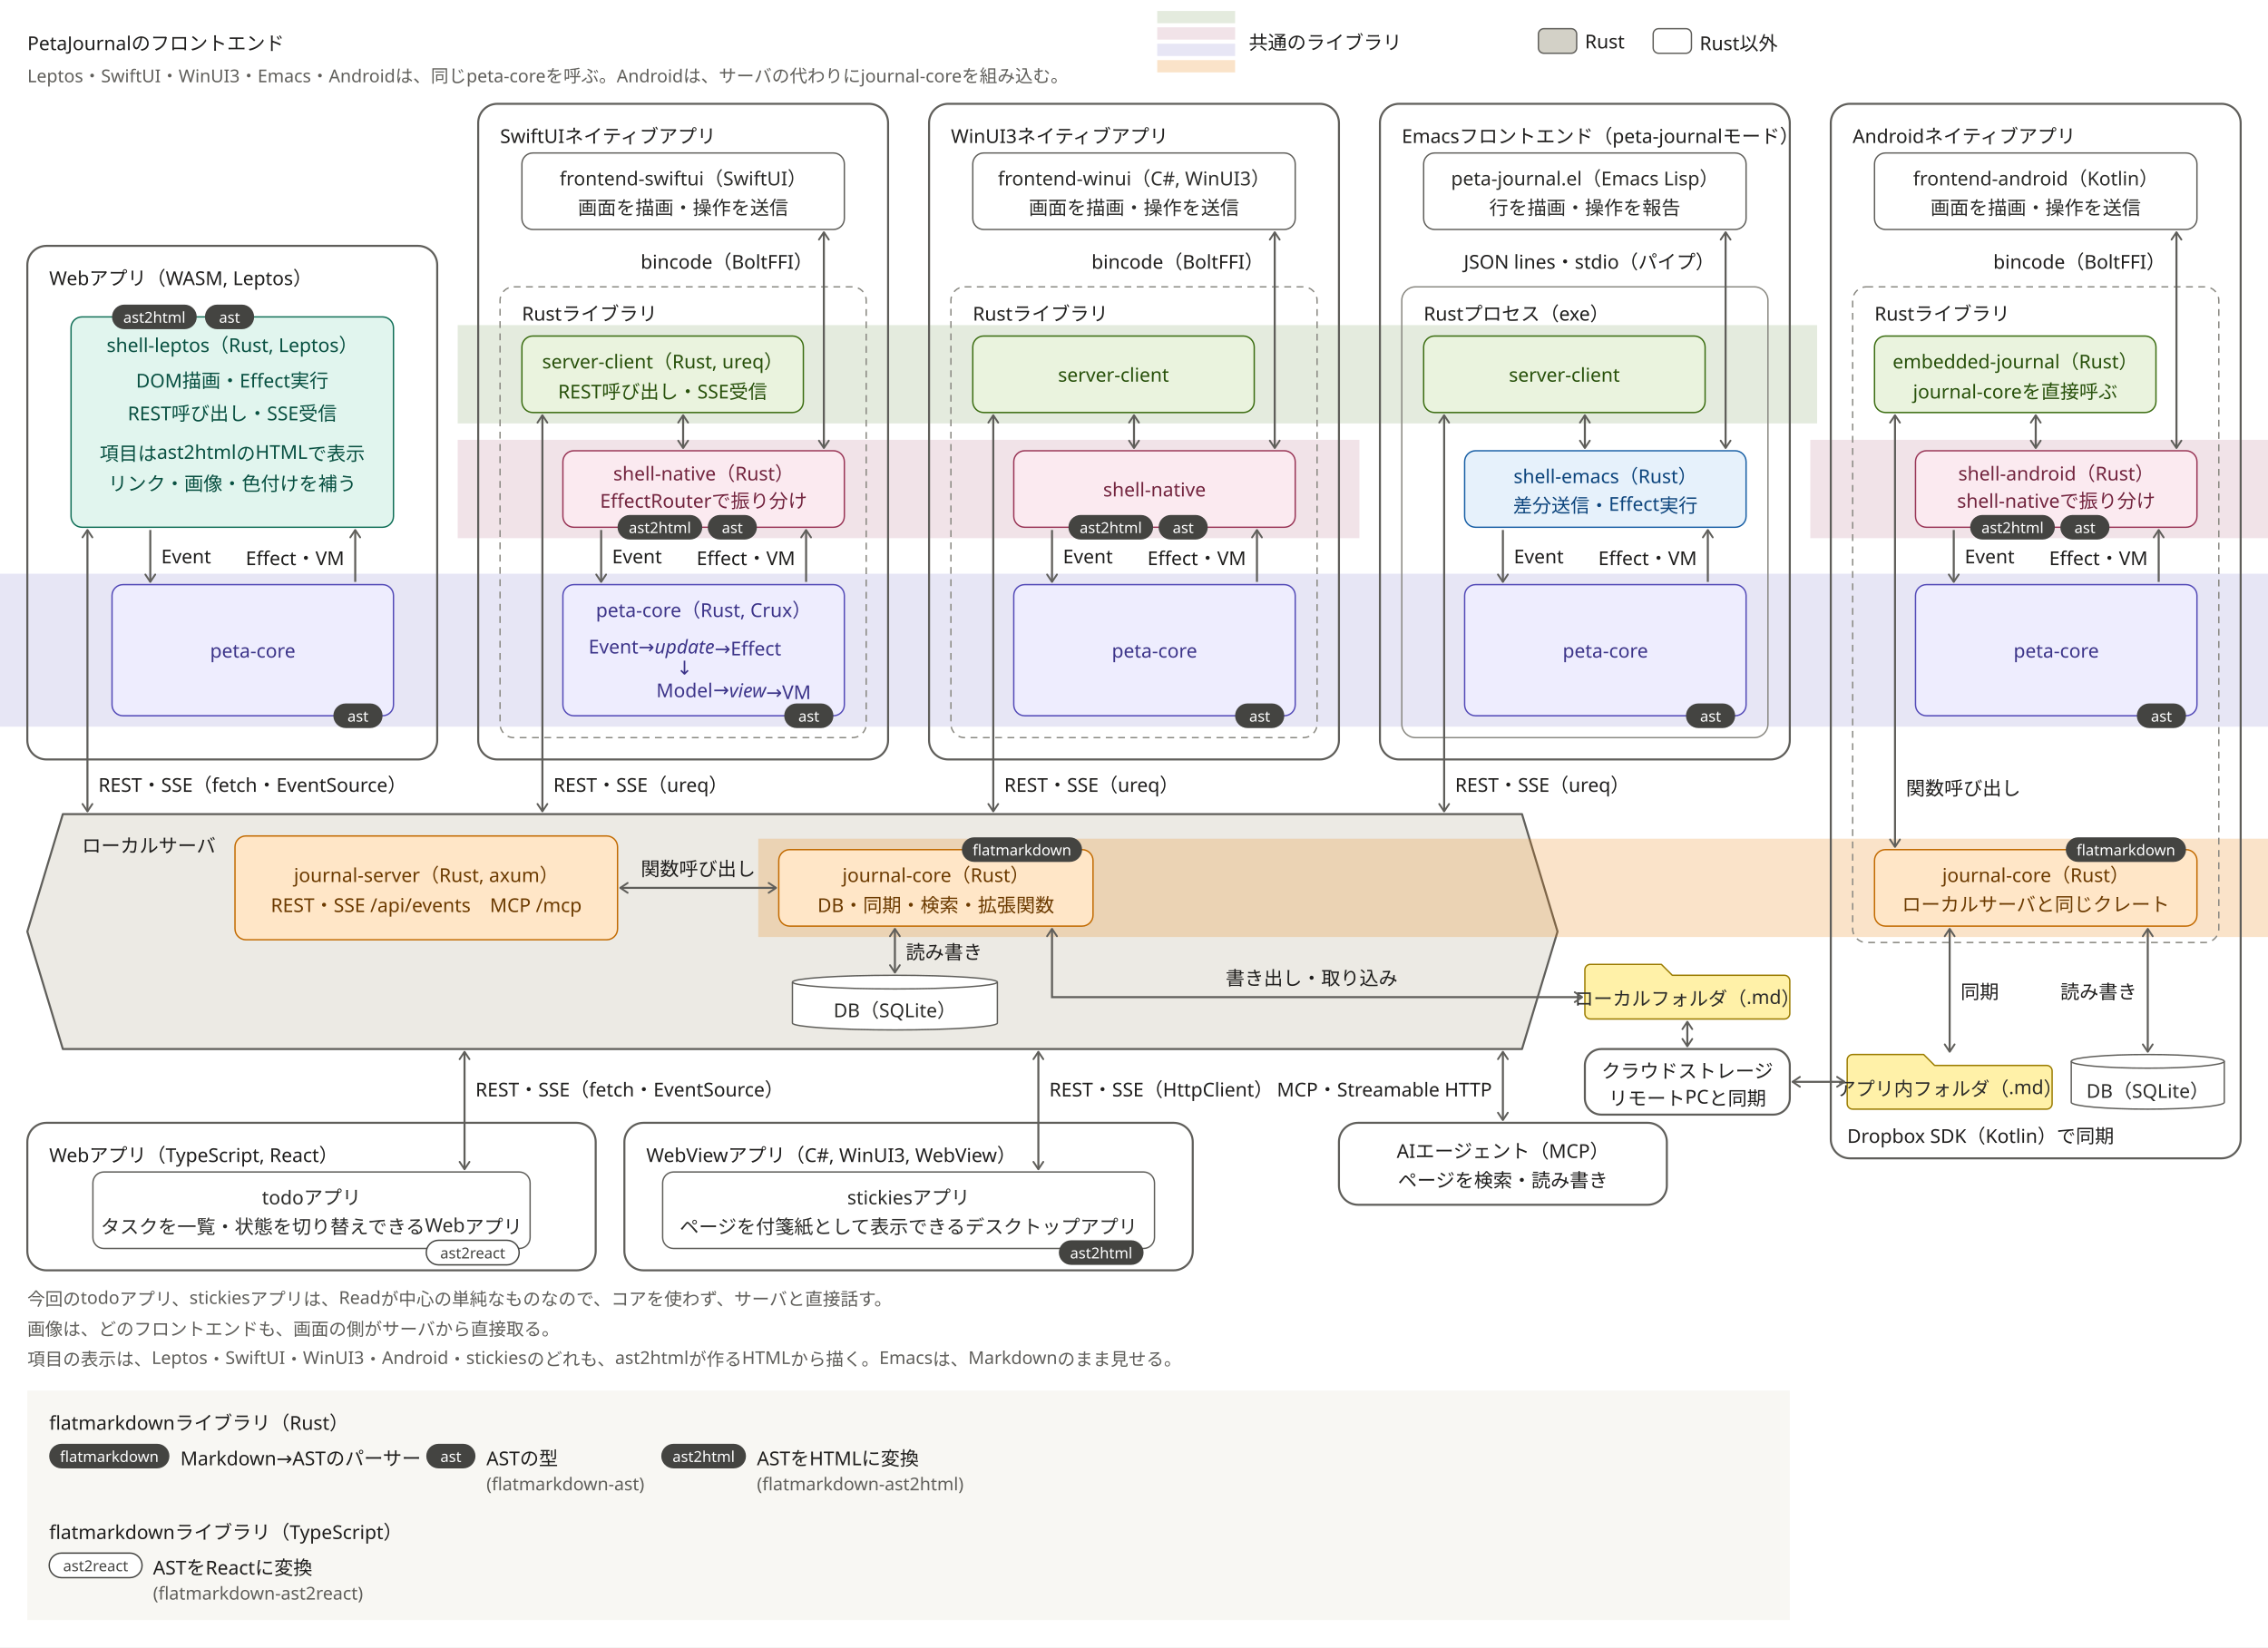
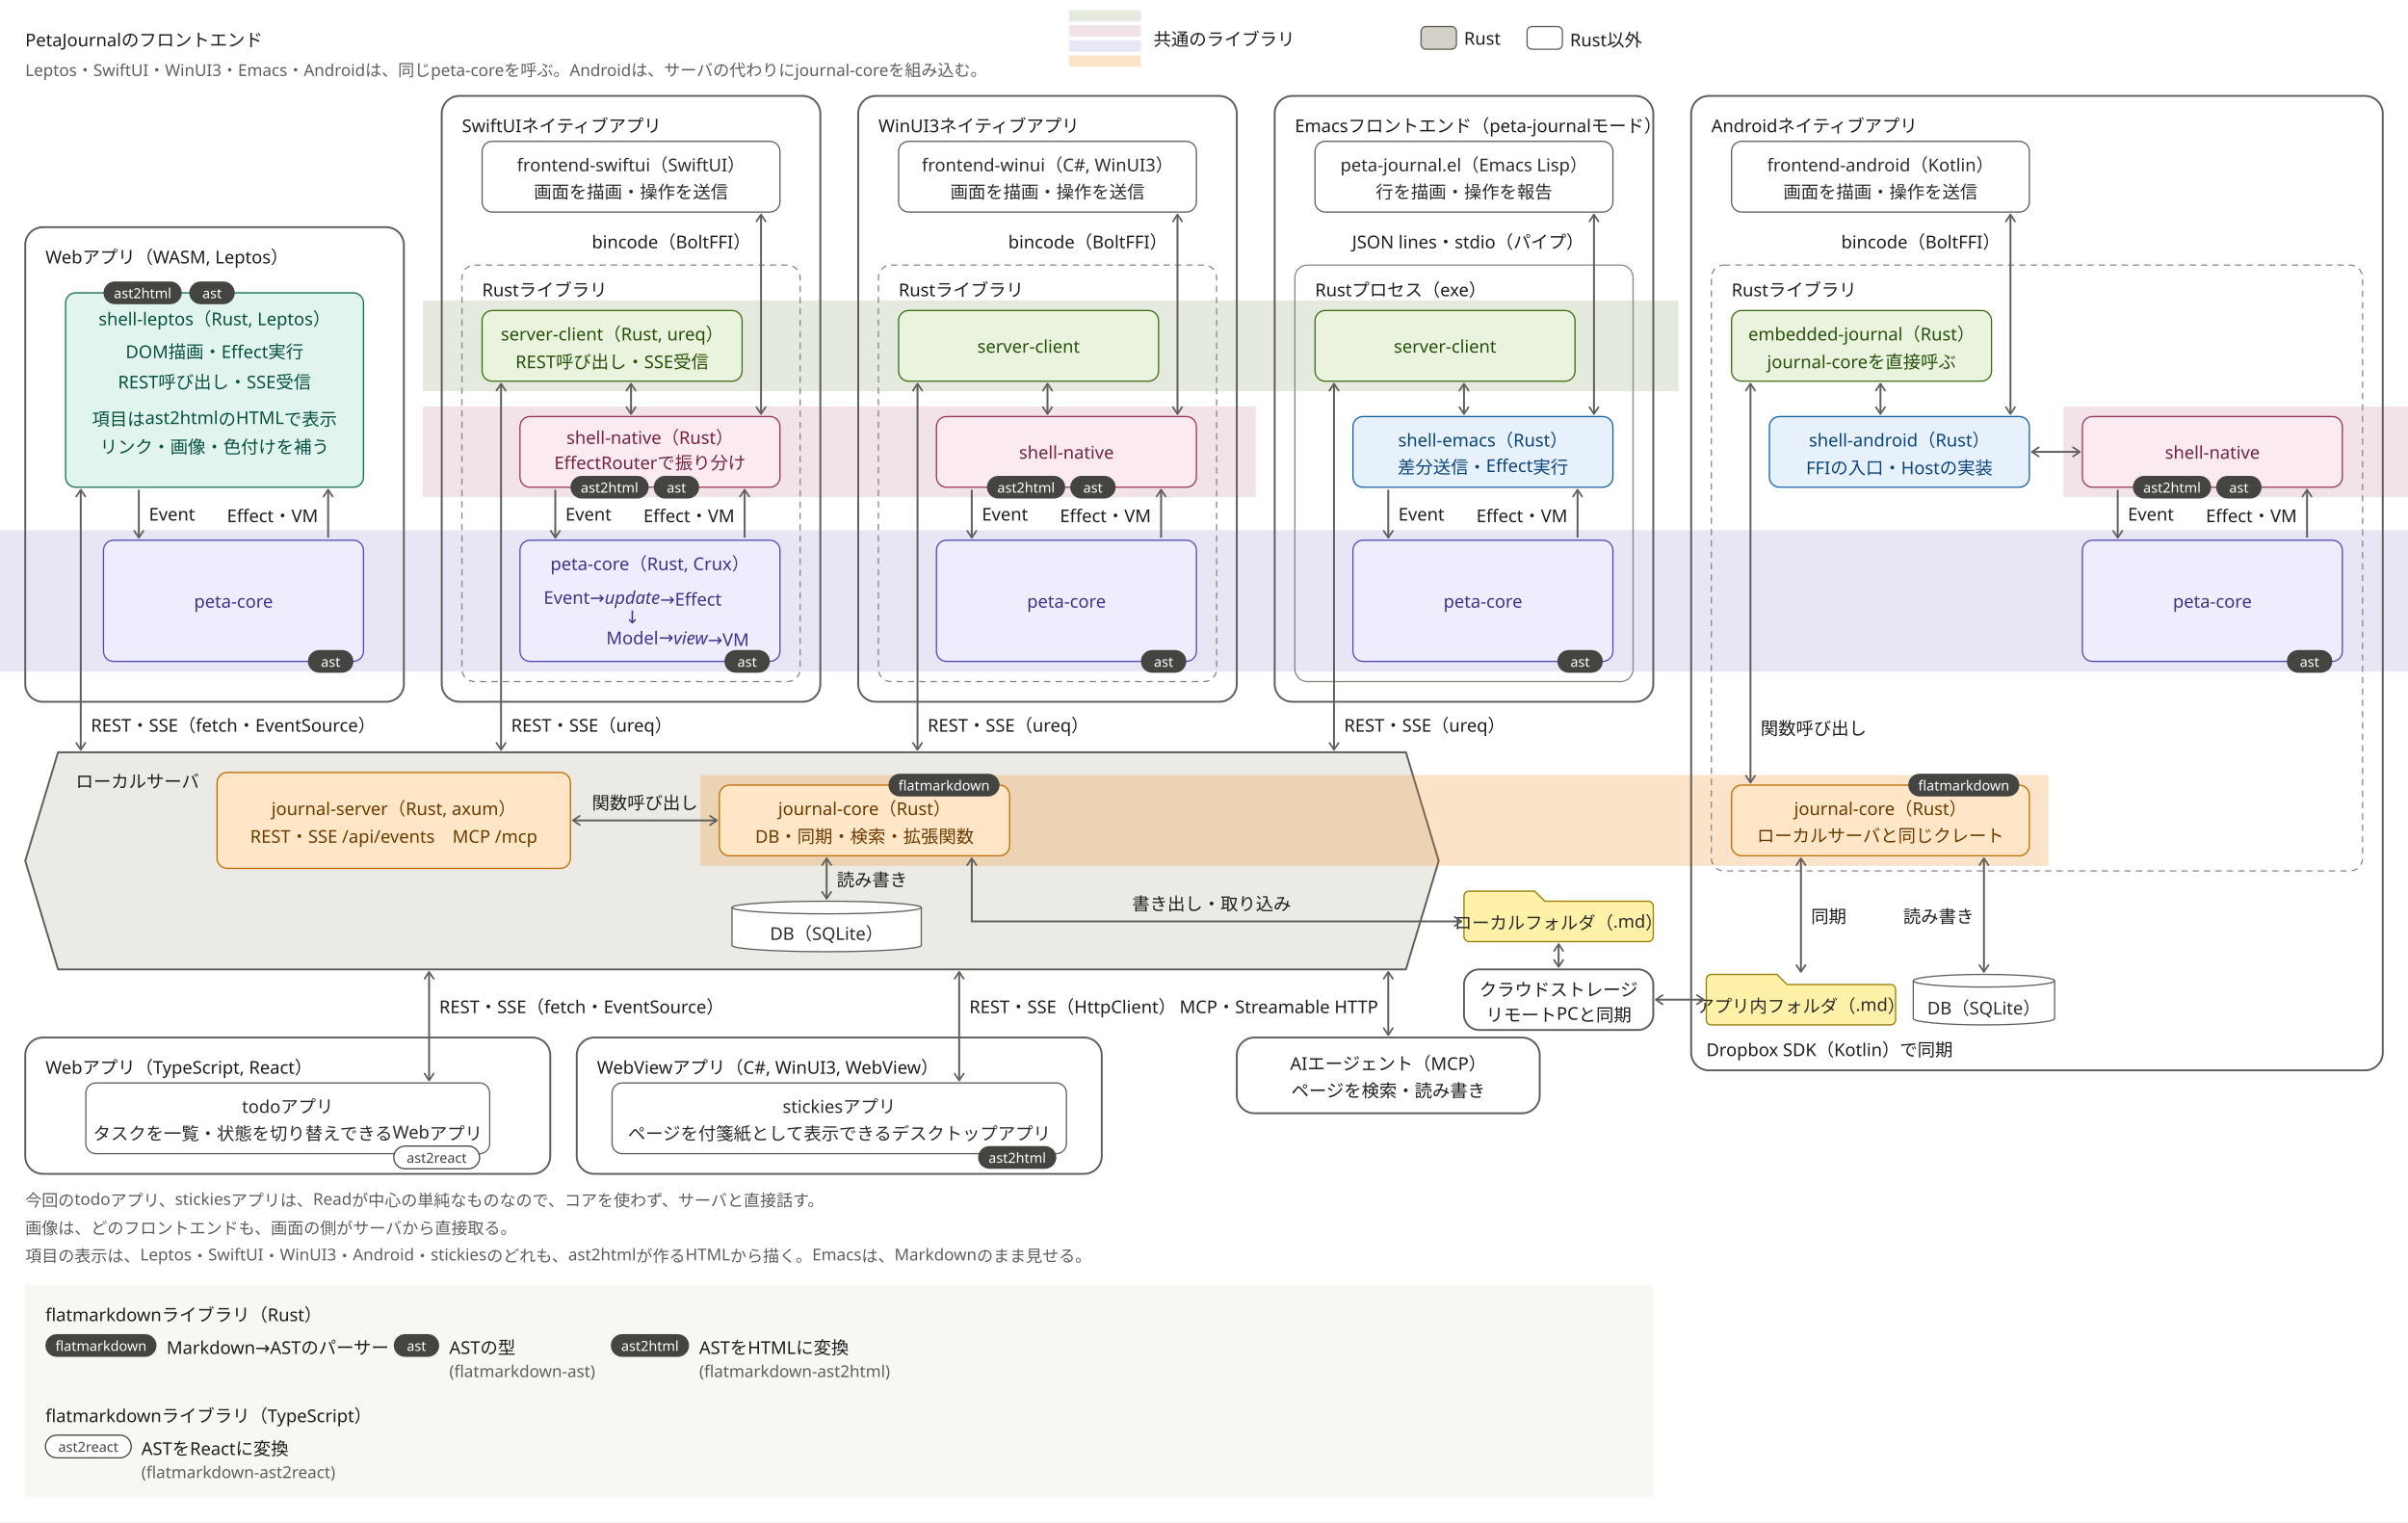
- <svg xmlns="http://www.w3.org/2000/svg" width="1660" height="1206" viewBox="0 0 1660 1206" role="img">
+ <svg xmlns="http://www.w3.org/2000/svg" width="1908" height="1206" viewBox="0 0 1908 1206" role="img">
  <defs>
    <marker id="arrow" viewBox="0 0 10 10" refX="8" refY="5" markerWidth="6" markerHeight="6" orient="auto-start-reverse">
      <path d="M2 1L8 5L2 9" fill="none" stroke="#5F5E5A" stroke-width="1.5" stroke-linecap="round" stroke-linejoin="round" />
    </marker>
    <style>
text { font-family: "Hiragino Sans", "Yu Gothic UI", "Meiryo", "Noto Sans JP", sans-serif; font-size: 14px; fill: #1F1E1D; }
.th { font-weight: 500; }
.note { font-size: 13px; fill: #5F5E5A; }
.arr { stroke: #5F5E5A; stroke-width: 1.5; fill: none; }
.frame { fill: none; stroke: #5F5E5A; stroke-width: 1.5; }
.inner { fill: none; stroke: #888780; stroke-width: 1; stroke-dasharray: 5 4; }
.teal rect { fill: #E1F5EE; stroke: #0F6E56; stroke-width: 1; }
.teal text { fill: #085041; }
.purple rect { fill: #EEEDFE; stroke: #534AB7; stroke-width: 1; }
.purple text { fill: #3C3489; }
.coral rect { fill: #FFE6C7; stroke: #C26A00; stroke-width: 1; }
.coral text { fill: #6B3A00; }
.gray rect { fill: #F1EFE8; stroke: #5F5E5A; stroke-width: 1; }
.gray text { fill: #2C2C2A; }
.blue rect { fill: #E6F1FB; stroke: #185FA5; stroke-width: 1; }
.blue text { fill: #0C447C; }
.pink rect { fill: #FBEAF0; stroke: #993556; stroke-width: 1; }
.pink text { fill: #72243E; }
.green rect { fill: #EAF3DE; stroke: #3B6D11; stroke-width: 1; }
.green text { fill: #27500A; }
.other rect { fill: #FFFFFF; }
.store path { fill: #FFFFFF; stroke: #5F5E5A; stroke-width: 1; stroke-linejoin: round; }
.store path.folder { fill: #FFF1A8; stroke: #9A7B00; }
.chip rect { fill: #444441; stroke: none; }
.chip text { fill: #FFFFFF; font-size: 11px; font-weight: 500; }
.wip rect { stroke-dasharray: 5 4; }
.badge rect { fill: #FAEEDA; stroke: #BA7517; stroke-width: 1; }
.badge text { fill: #854F0B; font-size: 12px; font-weight: 500; }
</style>
  </defs>
-   <rect x="0" y="0" width="1660" height="1206" fill="#FFFFFF" />
-   <rect x="0" y="420" width="1660" height="112" fill="#534AB7" fill-opacity="0.14" />
+   <rect x="0" y="0" width="1908" height="1206" fill="#FFFFFF" />
+   <rect x="0" y="420" width="1908" height="112" fill="#534AB7" fill-opacity="0.14" />
  <rect x="335" y="238" width="995" height="72" fill="#3B6D11" fill-opacity="0.14" />
  <rect x="335" y="322" width="660" height="72" fill="#993556" fill-opacity="0.14" />
-   <rect x="1325" y="322" width="335" height="72" fill="#993556" fill-opacity="0.14" />
+   <rect x="1635" y="322" width="273" height="72" fill="#993556" fill-opacity="0.14" />
  <polygon class="frame" points="20,682 46,596 1114,596 1140,682 1114,768 46,768" stroke-linejoin="round" style="fill:#ECEAE4" />
-   <rect x="555" y="614" width="1105" height="72" fill="#E8830C" fill-opacity="0.22" />
+   <rect x="555" y="614" width="1068" height="72" fill="#E8830C" fill-opacity="0.22" />
  <text class="th" x="20" y="30" dominant-baseline="central">PetaJournalのフロントエンド</text>
  <text class="note" x="20" y="54" dominant-baseline="central">Leptos・SwiftUI・WinUI3・Emacs・Androidは、同じpeta-coreを呼ぶ。Androidは、サーバの代わりにjournal-coreを組み込む。</text>
  <rect x="847" y="8" width="57" height="9" fill="#3B6D11" fill-opacity="0.14" />
  <rect x="847" y="20" width="57" height="9" fill="#993556" fill-opacity="0.14" />
  <rect x="847" y="32" width="57" height="9" fill="#534AB7" fill-opacity="0.14" />
  <rect x="847" y="44" width="57" height="9" fill="#E8830C" fill-opacity="0.22" />
  <text x="914" y="30" dominant-baseline="central">共通のライブラリ</text>
  <g class="gray">
    <rect x="1126" y="21" width="28" height="18" rx="4" style="fill:#D3D1C7" />
    <text x="1160" y="30" dominant-baseline="central" style="fill:#1F1E1D">Rust</text>
  </g>
  <g class="gray other">
    <rect x="1210" y="21" width="28" height="18" rx="4" />
    <text x="1244" y="30" dominant-baseline="central" style="fill:#1F1E1D">Rust以外</text>
  </g>
  <g transform="translate(0,56)">
    <rect class="frame" x="20" y="124" width="300" height="376" rx="14" />
    <text class="th" x="36" y="146" dominant-baseline="central">Webアプリ（WASM, Leptos）</text>
    <rect class="frame" x="1010" y="20" width="300" height="480" rx="14" />
    <text class="th" x="1026" y="42" dominant-baseline="central">Emacsフロントエンド（peta-journalモード）</text>
    <rect class="inner" x="1026" y="154" width="268" height="330" rx="10" style="stroke-dasharray:none" />
    <text x="1042" y="172" dominant-baseline="central">Rustプロセス（exe）</text>
    <rect class="frame" x="350" y="20" width="300" height="480" rx="14" />
    <text class="th" x="366" y="42" dominant-baseline="central">SwiftUIネイティブアプリ</text>
    <rect class="inner" x="366" y="154" width="268" height="330" rx="10" />
    <text x="382" y="172" dominant-baseline="central">Rustライブラリ</text>
    <g class="teal">
      <rect x="52" y="176" width="236" height="154" rx="8" />
      <text class="th" x="170" y="195" text-anchor="middle" dominant-baseline="central">shell-leptos（Rust, Leptos）</text>
      <text x="170" y="221" text-anchor="middle" dominant-baseline="central">DOM描画・Effect実行</text>
      <text x="170" y="245" text-anchor="middle" dominant-baseline="central">REST呼び出し・SSE受信</text>
      <text x="170" y="275" text-anchor="middle" dominant-baseline="central">項目はast2htmlのHTMLで表示</text>
      <text x="170" y="297" text-anchor="middle" dominant-baseline="central">リンク・画像・色付けを補う</text>
    </g>
    <g class="purple">
      <rect x="82" y="372" width="206" height="96" rx="8" />
      <text class="th" x="185" y="420" text-anchor="middle" dominant-baseline="central">peta-core</text>
    </g>
    <g class="gray other">
      <rect x="1042" y="56" width="236" height="56" rx="8" />
      <text class="th" x="1160" y="73" text-anchor="middle" dominant-baseline="central">peta-journal.el（Emacs Lisp）</text>
      <text x="1160" y="95" text-anchor="middle" dominant-baseline="central">行を描画・操作を報告</text>
    </g>
    <g class="green">
      <rect x="1042" y="190" width="206" height="56" rx="8" />
      <text class="th" x="1145" y="218" text-anchor="middle" dominant-baseline="central">server-client</text>
    </g>
    <g class="blue">
      <rect x="1072" y="274" width="206" height="56" rx="8" />
      <text class="th" x="1175" y="291" text-anchor="middle" dominant-baseline="central">shell-emacs（Rust）</text>
      <text x="1175" y="313" text-anchor="middle" dominant-baseline="central">差分送信・Effect実行</text>
    </g>
    <g class="purple">
      <rect x="1072" y="372" width="206" height="96" rx="8" />
      <text class="th" x="1175" y="420" text-anchor="middle" dominant-baseline="central">peta-core</text>
    </g>
    <g class="gray other">
      <rect x="382" y="56" width="236" height="56" rx="8" />
      <text class="th" x="500" y="73" text-anchor="middle" dominant-baseline="central">frontend-swiftui（SwiftUI）</text>
      <text x="500" y="95" text-anchor="middle" dominant-baseline="central">画面を描画・操作を送信</text>
    </g>
    <g class="green">
      <rect x="382" y="190" width="206" height="56" rx="8" />
      <text class="th" x="485" y="207" text-anchor="middle" dominant-baseline="central">server-client（Rust, ureq）</text>
      <text x="485" y="229" text-anchor="middle" dominant-baseline="central">REST呼び出し・SSE受信</text>
    </g>
    <g class="pink">
      <rect x="412" y="274" width="206" height="56" rx="8" />
      <text class="th" x="515" y="289" text-anchor="middle" dominant-baseline="central">shell-native（Rust）</text>
      <text x="515" y="309" text-anchor="middle" dominant-baseline="central">EffectRouterで振り分け</text>
    </g>
    <g class="purple">
      <rect x="412" y="372" width="206" height="96" rx="8" />
      <text class="th" x="515" y="389" text-anchor="middle" dominant-baseline="central">peta-core（Rust, Crux）</text>
      <text x="479" y="417" text-anchor="end" dominant-baseline="central">Event→</text>
      <text x="501" y="417" text-anchor="middle" dominant-baseline="central" font-style="italic">update</text>
      <text x="523" y="417" dominant-baseline="central">→Effect</text>
      <text x="501" y="433" text-anchor="middle" dominant-baseline="central">↓</text>
      <text x="501" y="449" text-anchor="middle" dominant-baseline="central">Model</text>
      <text x="522" y="449" dominant-baseline="central">→<tspan font-style="italic">view</tspan>→VM</text>
    </g>
    <line class="arr" x1="110" y1="332" x2="110" y2="370" marker-end="url(#arrow)" />
    <text x="118" y="351" dominant-baseline="central">Event</text>
    <line class="arr" x1="260" y1="370" x2="260" y2="332" marker-end="url(#arrow)" />
    <text x="252" y="351" text-anchor="end" dominant-baseline="central">Effect・VM</text>
    <line class="arr" x1="1160" y1="248" x2="1160" y2="272" marker-start="url(#arrow)" marker-end="url(#arrow)" />
    <line class="arr" x1="1100" y1="332" x2="1100" y2="370" marker-end="url(#arrow)" />
    <text x="1108" y="351" dominant-baseline="central">Event</text>
    <line class="arr" x1="1250" y1="370" x2="1250" y2="332" marker-end="url(#arrow)" />
    <text x="1242" y="351" text-anchor="end" dominant-baseline="central">Effect・VM</text>
    <line class="arr" x1="500" y1="248" x2="500" y2="272" marker-start="url(#arrow)" marker-end="url(#arrow)" />
    <line class="arr" x1="440" y1="332" x2="440" y2="370" marker-end="url(#arrow)" />
    <text x="448" y="351" dominant-baseline="central">Event</text>
    <line class="arr" x1="590" y1="370" x2="590" y2="332" marker-end="url(#arrow)" />
    <text x="582" y="351" text-anchor="end" dominant-baseline="central">Effect・VM</text>
    <line class="arr" x1="1263" y1="114" x2="1263" y2="272" marker-start="url(#arrow)" marker-end="url(#arrow)" />
    <text x="1255" y="134" text-anchor="end" dominant-baseline="central">JSON lines・stdio（パイプ）</text>
    <line class="arr" x1="603" y1="114" x2="603" y2="272" marker-start="url(#arrow)" marker-end="url(#arrow)" />
    <text x="595" y="134" text-anchor="end" dominant-baseline="central">bincode（BoltFFI）</text>
    <line class="arr" x1="64" y1="332" x2="64" y2="538" marker-start="url(#arrow)" marker-end="url(#arrow)" />
    <text x="72" y="517" dominant-baseline="central">REST・SSE（fetch・EventSource）</text>
    <line class="arr" x1="1057" y1="248" x2="1057" y2="538" marker-start="url(#arrow)" marker-end="url(#arrow)" />
    <text x="1065" y="517" dominant-baseline="central">REST・SSE（ureq）</text>
    <line class="arr" x1="397" y1="248" x2="397" y2="538" marker-start="url(#arrow)" marker-end="url(#arrow)" />
    <text x="405" y="517" dominant-baseline="central">REST・SSE（ureq）</text>
    <rect class="frame" x="680" y="20" width="300" height="480" rx="14" />
    <text class="th" x="696" y="42" dominant-baseline="central">WinUI3ネイティブアプリ</text>
    <rect class="inner" x="696" y="154" width="268" height="330" rx="10" />
    <text x="712" y="172" dominant-baseline="central">Rustライブラリ</text>
    <g class="gray other">
      <rect x="712" y="56" width="236" height="56" rx="8" />
      <text class="th" x="830" y="73" text-anchor="middle" dominant-baseline="central">frontend-winui（C#, WinUI3）</text>
      <text x="830" y="95" text-anchor="middle" dominant-baseline="central">画面を描画・操作を送信</text>
    </g>
    <g class="green">
      <rect x="712" y="190" width="206" height="56" rx="8" />
      <text class="th" x="815" y="218" text-anchor="middle" dominant-baseline="central">server-client</text>
    </g>
    <g class="pink">
      <rect x="742" y="274" width="206" height="56" rx="8" />
      <text class="th" x="845" y="302" text-anchor="middle" dominant-baseline="central">shell-native</text>
    </g>
    <g class="purple">
      <rect x="742" y="372" width="206" height="96" rx="8" />
      <text class="th" x="845" y="420" text-anchor="middle" dominant-baseline="central">peta-core</text>
    </g>
    <line class="arr" x1="830" y1="248" x2="830" y2="272" marker-start="url(#arrow)" marker-end="url(#arrow)" />
    <line class="arr" x1="770" y1="332" x2="770" y2="370" marker-end="url(#arrow)" />
    <text x="778" y="351" dominant-baseline="central">Event</text>
    <line class="arr" x1="920" y1="370" x2="920" y2="332" marker-end="url(#arrow)" />
    <text x="912" y="351" text-anchor="end" dominant-baseline="central">Effect・VM</text>
    <line class="arr" x1="933" y1="114" x2="933" y2="272" marker-start="url(#arrow)" marker-end="url(#arrow)" />
    <text x="925" y="134" text-anchor="end" dominant-baseline="central">bincode（BoltFFI）</text>
    <line class="arr" x1="727" y1="248" x2="727" y2="538" marker-start="url(#arrow)" marker-end="url(#arrow)" />
    <text x="735" y="517" dominant-baseline="central">REST・SSE（ureq）</text>
    <g class="chip">
      <rect x="904" y="459" width="36" height="18" rx="9" />
      <text x="922" y="468" text-anchor="middle" dominant-baseline="central">ast</text>
      <rect x="782" y="321" width="62" height="18" rx="9" />
      <text x="813" y="330" text-anchor="middle" dominant-baseline="central">ast2html</text>
      <rect x="848" y="321" width="36" height="18" rx="9" />
      <text x="866" y="330" text-anchor="middle" dominant-baseline="central">ast</text>
    </g>
-     <rect class="frame" x="1340" y="20" width="300" height="772" rx="14" />
+     <rect class="frame" x="1340" y="20" width="548" height="772" rx="14" />
    <text class="th" x="1356" y="42" dominant-baseline="central">Androidネイティブアプリ</text>
-     <rect class="inner" x="1356" y="154" width="268" height="480" rx="10" />
+     <rect class="inner" x="1356" y="154" width="516" height="480" rx="10" />
    <text x="1372" y="172" dominant-baseline="central">Rustライブラリ</text>
    <g class="gray other">
      <rect x="1372" y="56" width="236" height="56" rx="8" />
      <text class="th" x="1490" y="73" text-anchor="middle" dominant-baseline="central">frontend-android（Kotlin）</text>
      <text x="1490" y="95" text-anchor="middle" dominant-baseline="central">画面を描画・操作を送信</text>
    </g>
    <g class="green">
      <rect x="1372" y="190" width="206" height="56" rx="8" />
      <text class="th" x="1475" y="207" text-anchor="middle" dominant-baseline="central">embedded-journal（Rust）</text>
      <text x="1475" y="229" text-anchor="middle" dominant-baseline="central">journal-coreを直接呼ぶ</text>
    </g>
+     <g class="blue">
+       <rect x="1402" y="274" width="206" height="56" rx="8" />
+       <text class="th" x="1505" y="291" text-anchor="middle" dominant-baseline="central">shell-android（Rust）</text>
+       <text x="1505" y="313" text-anchor="middle" dominant-baseline="central">FFIの入口・Hostの実装</text>
+     </g>
    <g class="pink">
-       <rect x="1402" y="274" width="206" height="56" rx="8" />
-       <text class="th" x="1505" y="289" text-anchor="middle" dominant-baseline="central">shell-android（Rust）</text>
-       <text x="1505" y="309" text-anchor="middle" dominant-baseline="central">shell-nativeで振り分け</text>
-     </g>
-     <g class="purple">
-       <rect x="1402" y="372" width="206" height="96" rx="8" />
-       <text class="th" x="1505" y="420" text-anchor="middle" dominant-baseline="central">peta-core</text>
-     </g>
+       <rect x="1650" y="274" width="206" height="56" rx="8" />
+       <text class="th" x="1753" y="302" text-anchor="middle" dominant-baseline="central">shell-native</text>
+     </g>
+     <g class="purple">
+       <rect x="1650" y="372" width="206" height="96" rx="8" />
+       <text class="th" x="1753" y="420" text-anchor="middle" dominant-baseline="central">peta-core</text>
+     </g>
+     <line class="arr" x1="1610" y1="302" x2="1648" y2="302" marker-start="url(#arrow)" marker-end="url(#arrow)" />
    <g class="coral">
      <rect x="1372" y="566" width="236" height="56" rx="8" />
      <text class="th" x="1490" y="583" text-anchor="middle" dominant-baseline="central">journal-core（Rust）</text>
      <text x="1490" y="605" text-anchor="middle" dominant-baseline="central">ローカルサーバと同じクレート</text>
    </g>
    <line class="arr" x1="1490" y1="248" x2="1490" y2="272" marker-start="url(#arrow)" marker-end="url(#arrow)" />
-     <line class="arr" x1="1430" y1="332" x2="1430" y2="370" marker-end="url(#arrow)" />
-     <text x="1438" y="351" dominant-baseline="central">Event</text>
-     <line class="arr" x1="1580" y1="370" x2="1580" y2="332" marker-end="url(#arrow)" />
-     <text x="1572" y="351" text-anchor="end" dominant-baseline="central">Effect・VM</text>
+     <line class="arr" x1="1678" y1="332" x2="1678" y2="370" marker-end="url(#arrow)" />
+     <text x="1686" y="351" dominant-baseline="central">Event</text>
+     <line class="arr" x1="1828" y1="370" x2="1828" y2="332" marker-end="url(#arrow)" />
+     <text x="1820" y="351" text-anchor="end" dominant-baseline="central">Effect・VM</text>
    <line class="arr" x1="1593" y1="114" x2="1593" y2="272" marker-start="url(#arrow)" marker-end="url(#arrow)" />
    <text x="1585" y="134" text-anchor="end" dominant-baseline="central">bincode（BoltFFI）</text>
    <line class="arr" x1="1387" y1="248" x2="1387" y2="564" marker-start="url(#arrow)" marker-end="url(#arrow)" />
    <text x="1395" y="520" dominant-baseline="central">関数呼び出し</text>
    <g class="gray store">
      <path class="folder" d="M1356 716H1408L1416 724H1498a4 4 0 0 1 4 4V752a4 4 0 0 1 -4 4H1356a4 4 0 0 1 -4 -4V720a4 4 0 0 1 4 -4Z" />
      <text class="th" x="1427" y="740" text-anchor="middle" dominant-baseline="central">アプリ内フォルダ（.md）</text>
      <path d="M1516 721a56 5 0 0 1 112 0V751a56 5 0 0 1 -112 0Z" />
      <path d="M1516 721a56 5 0 0 0 112 0" style="fill:none" />
      <text class="th" x="1572" y="741" text-anchor="middle" dominant-baseline="central">DB（SQLite）</text>
    </g>
    <line class="arr" x1="1427" y1="624" x2="1427" y2="714" marker-start="url(#arrow)" marker-end="url(#arrow)" />
    <text x="1435" y="669" dominant-baseline="central">同期</text>
    <line class="arr" x1="1572" y1="624" x2="1572" y2="714" marker-start="url(#arrow)" marker-end="url(#arrow)" />
    <text x="1564" y="669" text-anchor="end" dominant-baseline="central">読み書き</text>
    <line class="arr" x1="1312" y1="736" x2="1350" y2="736" marker-start="url(#arrow)" marker-end="url(#arrow)" />
    <text x="1352" y="774" dominant-baseline="central">Dropbox SDK（Kotlin）で同期</text>
    <g class="chip">
-       <rect x="1564" y="459" width="36" height="18" rx="9" />
-       <text x="1582" y="468" text-anchor="middle" dominant-baseline="central">ast</text>
-       <rect x="1442" y="321" width="62" height="18" rx="9" />
-       <text x="1473" y="330" text-anchor="middle" dominant-baseline="central">ast2html</text>
-       <rect x="1508" y="321" width="36" height="18" rx="9" />
-       <text x="1526" y="330" text-anchor="middle" dominant-baseline="central">ast</text>
+       <rect x="1812" y="459" width="36" height="18" rx="9" />
+       <text x="1830" y="468" text-anchor="middle" dominant-baseline="central">ast</text>
+       <rect x="1690" y="321" width="62" height="18" rx="9" />
+       <text x="1721" y="330" text-anchor="middle" dominant-baseline="central">ast2html</text>
+       <rect x="1756" y="321" width="36" height="18" rx="9" />
+       <text x="1774" y="330" text-anchor="middle" dominant-baseline="central">ast</text>
      <rect x="1512" y="557" width="88" height="18" rx="9" />
      <text x="1556" y="566" text-anchor="middle" dominant-baseline="central">flatmarkdown</text>
    </g>
    <text class="th" x="60" y="562" dominant-baseline="central">ローカルサーバ</text>
    <g class="coral">
      <rect x="172" y="556" width="280" height="76" rx="8" />
      <text class="th" x="312" y="583" text-anchor="middle" dominant-baseline="central">journal-server（Rust, axum）</text>
      <text x="312" y="605" text-anchor="middle" dominant-baseline="central">REST・SSE /api/events　MCP /mcp</text>
      <rect x="570" y="566" width="230" height="56" rx="8" />
      <text class="th" x="685" y="583" text-anchor="middle" dominant-baseline="central">journal-core（Rust）</text>
      <text x="685" y="605" text-anchor="middle" dominant-baseline="central">DB・同期・検索・拡張関数</text>
    </g>
    <line class="arr" x1="454" y1="594" x2="568" y2="594" marker-start="url(#arrow)" marker-end="url(#arrow)" />
    <text x="511" y="579" text-anchor="middle" dominant-baseline="central">関数呼び出し</text>
    <g class="gray store">
      <path class="folder" d="M1164 650H1216L1224 658H1306a4 4 0 0 1 4 4V686a4 4 0 0 1 -4 4H1164a4 4 0 0 1 -4 -4V654a4 4 0 0 1 4 -4Z" />
      <text class="th" x="1235" y="674" text-anchor="middle" dominant-baseline="central">ローカルフォルダ（.md）</text>
      <path d="M580 663a75 5 0 0 1 150 0V693a75 5 0 0 1 -150 0Z" />
      <path d="M580 663a75 5 0 0 0 150 0" style="fill:none" />
      <text class="th" x="655" y="682" text-anchor="middle" dominant-baseline="central">DB（SQLite）</text>
    </g>
    <path class="arr" d="M770 624V674H1158" marker-start="url(#arrow)" marker-end="url(#arrow)" />
    <text x="960" y="659" text-anchor="middle" dominant-baseline="central">書き出し・取り込み</text>
    <line class="arr" x1="655" y1="624" x2="655" y2="656" marker-start="url(#arrow)" marker-end="url(#arrow)" />
    <text x="663" y="640" dominant-baseline="central">読み書き</text>
    <rect class="frame" x="1160" y="712" width="150" height="48" rx="12" />
    <text class="th" x="1235" y="727" text-anchor="middle" dominant-baseline="central">クラウドストレージ</text>
    <text x="1235" y="747" text-anchor="middle" dominant-baseline="central">リモートPCと同期</text>
    <line class="arr" x1="1235" y1="692" x2="1235" y2="710" marker-start="url(#arrow)" marker-end="url(#arrow)" />
    <g class="chip">
      <rect x="82" y="167" width="62" height="18" rx="9" />
      <text x="113" y="176" text-anchor="middle" dominant-baseline="central">ast2html</text>
      <rect x="150" y="167" width="36" height="18" rx="9" />
      <text x="168" y="176" text-anchor="middle" dominant-baseline="central">ast</text>
      <rect x="244" y="459" width="36" height="18" rx="9" />
      <text x="262" y="468" text-anchor="middle" dominant-baseline="central">ast</text>
      <rect x="574" y="459" width="36" height="18" rx="9" />
      <text x="592" y="468" text-anchor="middle" dominant-baseline="central">ast</text>
      <rect x="452" y="321" width="62" height="18" rx="9" />
      <text x="483" y="330" text-anchor="middle" dominant-baseline="central">ast2html</text>
      <rect x="518" y="321" width="36" height="18" rx="9" />
      <text x="536" y="330" text-anchor="middle" dominant-baseline="central">ast</text>
      <rect x="1234" y="459" width="36" height="18" rx="9" />
      <text x="1252" y="468" text-anchor="middle" dominant-baseline="central">ast</text>
      <rect x="704" y="557" width="88" height="18" rx="9" />
      <text x="748" y="566" text-anchor="middle" dominant-baseline="central">flatmarkdown</text>
    </g>
    <g transform="translate(0,76)">
      <rect class="frame" x="20" y="690" width="416" height="108" rx="14" />
      <text class="th" x="36" y="712" dominant-baseline="central">Webアプリ（TypeScript, React）</text>
      <g class="gray other">
        <rect x="68" y="726" width="320" height="56" rx="8" />
        <text class="th" x="228" y="743" text-anchor="middle" dominant-baseline="central">todoアプリ</text>
        <text x="228" y="765" text-anchor="middle" dominant-baseline="central">タスクを一覧・状態を切り替えできるWebアプリ</text>
      </g>
      <line class="arr" x1="340" y1="638" x2="340" y2="724" marker-start="url(#arrow)" marker-end="url(#arrow)" />
      <text x="348" y="664" dominant-baseline="central">REST・SSE（fetch・EventSource）</text>
      <rect class="frame" x="457" y="690" width="416" height="108" rx="14" />
      <text class="th" x="473" y="712" dominant-baseline="central">WebViewアプリ（C#, WinUI3, WebView）</text>
      <g class="gray other">
        <rect x="485" y="726" width="360" height="56" rx="8" />
        <text class="th" x="665" y="743" text-anchor="middle" dominant-baseline="central">stickiesアプリ</text>
        <text x="665" y="765" text-anchor="middle" dominant-baseline="central">ページを付箋紙として表示できるデスクトップアプリ</text>
      </g>
      <line class="arr" x1="760" y1="638" x2="760" y2="724" marker-start="url(#arrow)" marker-end="url(#arrow)" />
      <text x="768" y="664" dominant-baseline="central">REST・SSE（HttpClient）</text>
      <rect class="frame" x="980" y="690" width="240" height="60" rx="14" />
      <text class="th" x="1100" y="709" text-anchor="middle" dominant-baseline="central">AIエージェント（MCP）</text>
      <text x="1100" y="731" text-anchor="middle" dominant-baseline="central">ページを検索・読み書き</text>
      <line class="arr" x1="1100" y1="638" x2="1100" y2="688" marker-start="url(#arrow)" marker-end="url(#arrow)" />
      <text x="1092" y="664" text-anchor="end" dominant-baseline="central">MCP・Streamable HTTP</text>
      <g class="chip">
        <rect x="312" y="776" width="68" height="18" rx="9" style="fill:#FFFFFF;stroke:#444441;stroke-width:1" />
        <text x="346" y="785" text-anchor="middle" dominant-baseline="central" style="fill:#444441">ast2react</text>
        <rect x="775" y="776" width="62" height="18" rx="9" />
        <text x="806" y="785" text-anchor="middle" dominant-baseline="central">ast2html</text>
      </g>
      <text class="note" x="20" y="818" dominant-baseline="central">今回のtodoアプリ、stickiesアプリは、Readが中心の単純なものなので、コアを使わず、サーバと直接話す。</text>
      <text class="note" x="20" y="840" dominant-baseline="central">画像は、どのフロントエンドも、画面の側がサーバから直接取る。</text>
      <text class="note" x="20" y="862" dominant-baseline="central">項目の表示は、Leptos・SwiftUI・WinUI3・Android・stickiesのどれも、ast2htmlが作るHTMLから描く。Emacsは、Markdownのまま見せる。</text>
      <g transform="translate(0,266)">
        <rect x="20" y="620" width="1290" height="168" fill="#F8F7F3" />
        <text class="th" x="36" y="642" dominant-baseline="central">flatmarkdownライブラリ（Rust）</text>
        <g class="chip">
          <rect x="36" y="659" width="88" height="18" rx="9" />
          <text x="80" y="668" text-anchor="middle" dominant-baseline="central">flatmarkdown</text>
          <rect x="312" y="659" width="36" height="18" rx="9" />
          <text x="330" y="668" text-anchor="middle" dominant-baseline="central">ast</text>
          <rect x="484" y="659" width="62" height="18" rx="9" />
          <text x="515" y="668" text-anchor="middle" dominant-baseline="central">ast2html</text>
        </g>
        <text x="132" y="668" dominant-baseline="central">Markdown→ASTのパーサー</text>
        <text x="356" y="668" dominant-baseline="central">ASTの型</text>
        <text class="note" x="356" y="688" dominant-baseline="central">(flatmarkdown-ast)</text>
        <text x="554" y="668" dominant-baseline="central">ASTをHTMLに変換</text>
        <text class="note" x="554" y="688" dominant-baseline="central">(flatmarkdown-ast2html)</text>
        <g class="chip">
          <rect x="36" y="739" width="68" height="18" rx="9" style="fill:#FFFFFF;stroke:#444441;stroke-width:1" />
          <text x="70" y="748" text-anchor="middle" dominant-baseline="central" style="fill:#444441">ast2react</text>
        </g>
        <text class="th" x="36" y="722" dominant-baseline="central">flatmarkdownライブラリ（TypeScript）</text>
        <text x="112" y="748" dominant-baseline="central">ASTをReactに変換</text>
        <text class="note" x="112" y="768" dominant-baseline="central">(flatmarkdown-ast2react)</text>
      </g>
    </g>
  </g>
</svg>
